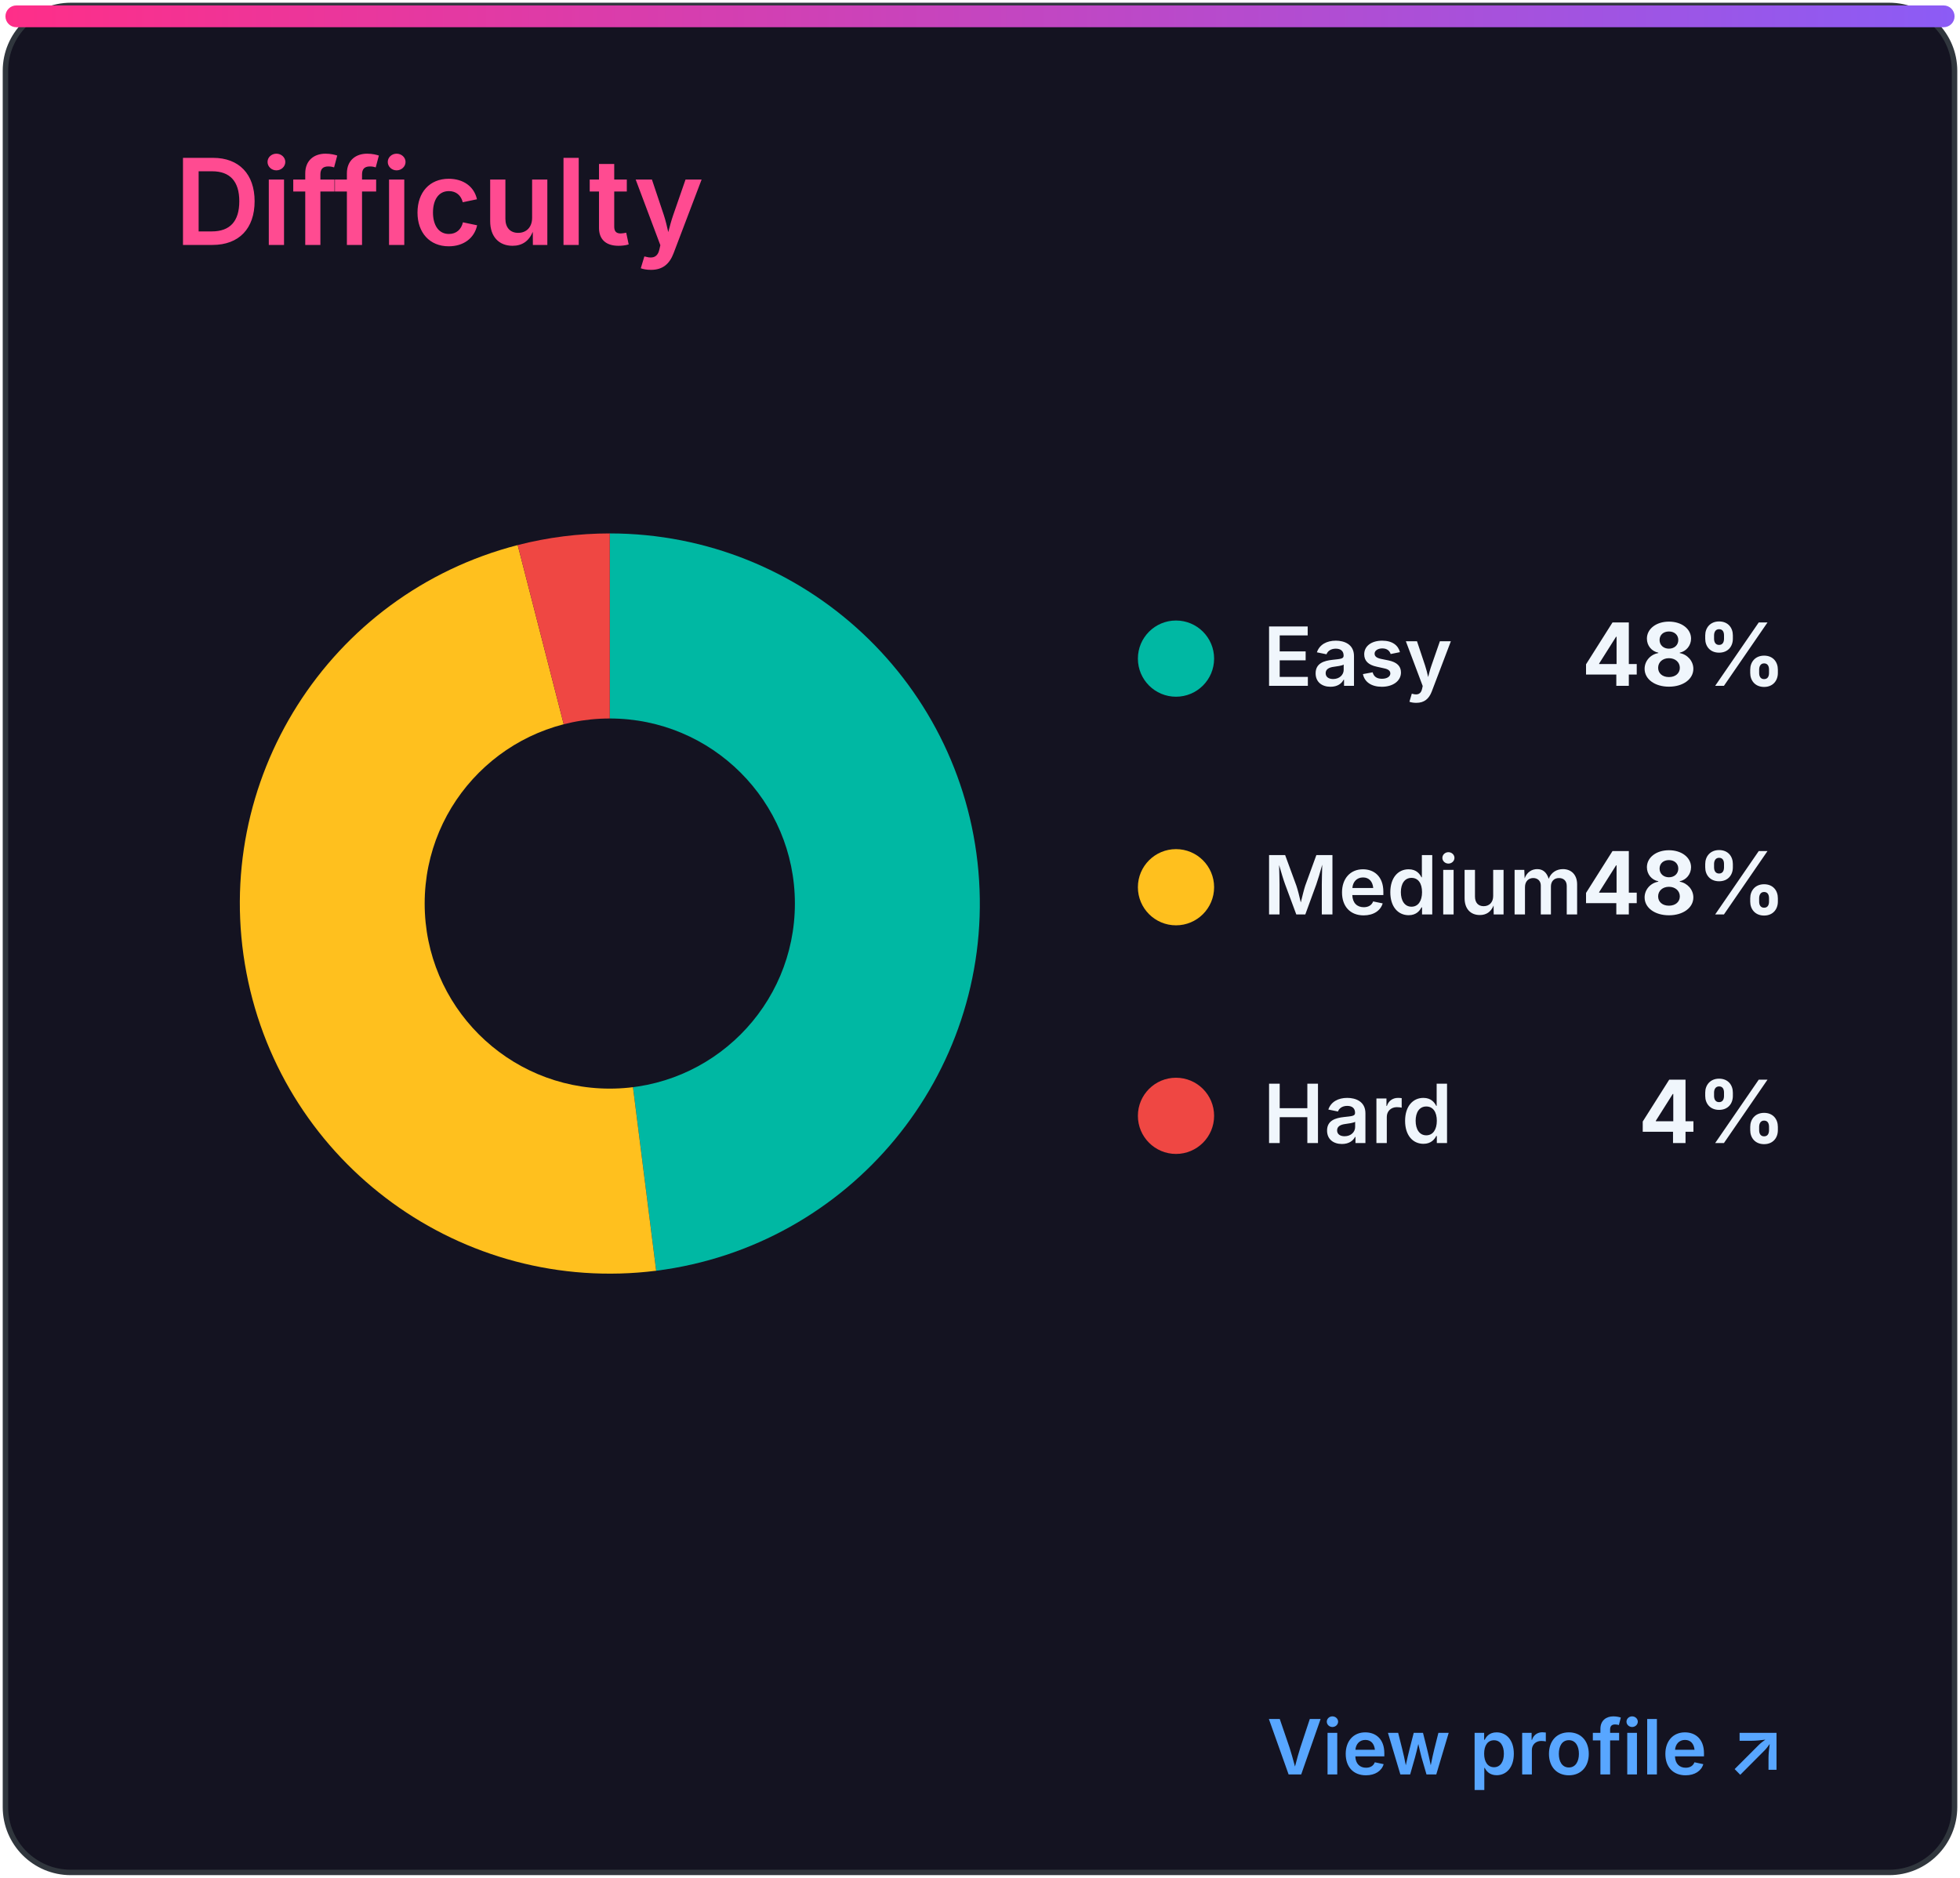
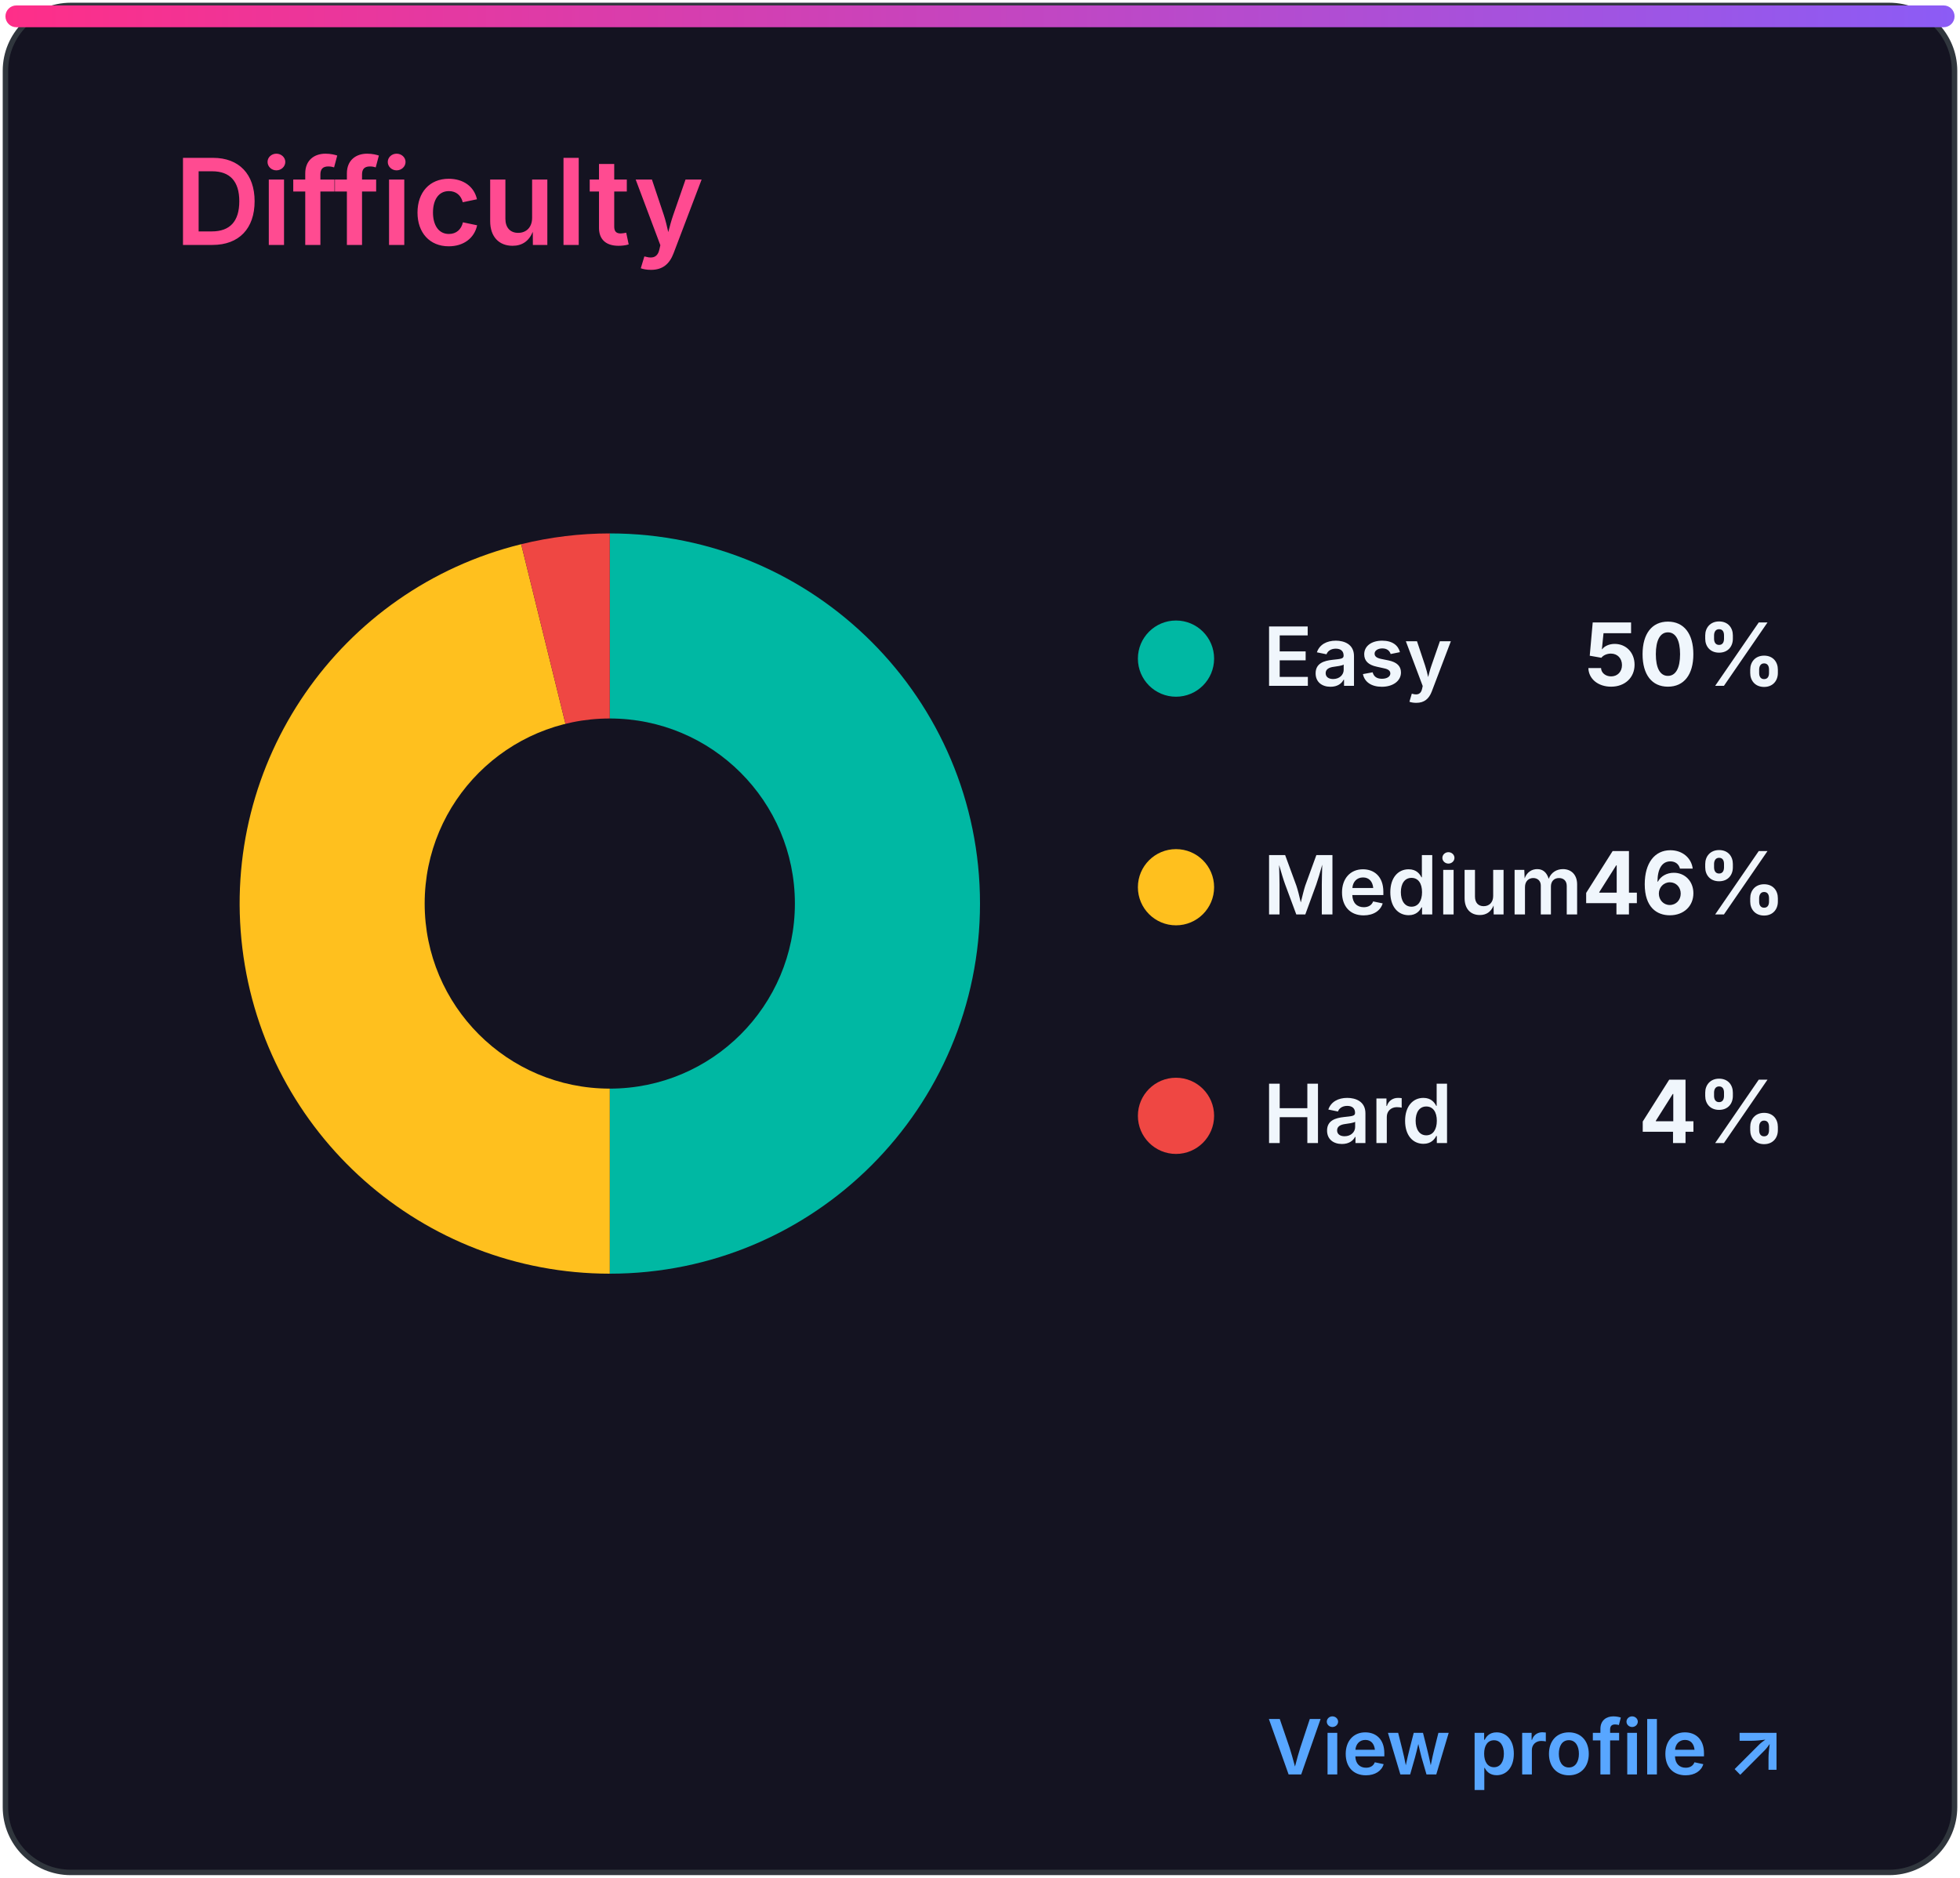
<svg xmlns="http://www.w3.org/2000/svg" width="360" height="345" viewBox="0 0 360 345" role="img" aria-labelledby="title desc">
  <defs>
    <linearGradient id="accent" x1="0" x2="1">
      <stop stop-color="#ff2e88" />
      <stop offset="1" stop-color="#8b5cf6" />
    </linearGradient>
    <clipPath id="bar">
      <rect x="32" y="82" width="296" height="8" rx="4" />
    </clipPath>
    <style>
.heading{font:600 22px -apple-system,BlinkMacSystemFont,'Segoe UI',sans-serif;fill:#ff4b91}
.eyebrow{font:600 10px -apple-system,BlinkMacSystemFont,'Segoe UI',sans-serif;letter-spacing:1.2px;fill:#8b949e}
.total{font:700 52px -apple-system,BlinkMacSystemFont,'Segoe UI',sans-serif;fill:#f0f6fc}
.metric{font:600 15px -apple-system,BlinkMacSystemFont,'Segoe UI',sans-serif;fill:#f0f6fc}
.count{font:700 16px -apple-system,BlinkMacSystemFont,'Segoe UI',sans-serif;fill:#f0f6fc}
.muted{font:500 13px -apple-system,BlinkMacSystemFont,'Segoe UI',sans-serif;fill:#8b949e}
.language{font:700 31px -apple-system,BlinkMacSystemFont,'Segoe UI',sans-serif;fill:#f0f6fc}
.link{font:600 14px -apple-system,BlinkMacSystemFont,'Segoe UI',sans-serif;fill:#58a6ff}
</style>
  </defs>
  <rect x="1" y="1" width="358" height="343" rx="12" fill="#141321" stroke="#30363d" />
  <rect x="1" y="1" width="358" height="4" rx="2" fill="url(#accent)" />
  <text x="32" y="45" class="heading">Difficulty</text>
-   <path d="M 112 166 L 112.00 98.00 A 68 68 0 0 1 120.52 233.46 Z" fill="#00b8a3" />
-   <path d="M 112 166 L 120.52 233.46 A 68 68 0 0 1 95.09 100.14 Z" fill="#ffc01e" />
-   <path d="M 112 166 L 95.09 100.14 A 68 68 0 0 1 112.00 98.00 Z" fill="#ef4743" />
+   <path d="M 112 166 L 112.00 98.00 A 68 68 0 0 1 112.00 234.00 Z" fill="#00b8a3" />
+   <path d="M 112 166 L 112.00 234.00 A 68 68 0 0 1 95.73 99.98 Z" fill="#ffc01e" />
+   <path d="M 112 166 L 95.73 99.98 A 68 68 0 0 1 112.00 98.00 Z" fill="#ef4743" />
  <circle cx="112" cy="166" r="34" fill="#141321" />
  <circle cx="216" cy="121" r="7" fill="#00b8a3" />
  <text x="232" y="126" class="metric">Easy</text>
-   <text x="328" y="126" class="count" text-anchor="end">48%</text>
+   <text x="328" y="126" class="count" text-anchor="end">50%</text>
  <circle cx="216" cy="163" r="7" fill="#ffc01e" />
  <text x="232" y="168" class="metric">Medium</text>
-   <text x="328" y="168" class="count" text-anchor="end">48%</text>
+   <text x="328" y="168" class="count" text-anchor="end">46%</text>
  <circle cx="216" cy="205" r="7" fill="#ef4743" />
  <text x="232" y="210" class="metric">Hard</text>
  <text x="328" y="210" class="count" text-anchor="end">4%</text>
  <text x="328" y="326" class="link" text-anchor="end">View profile ↗</text>
</svg>
